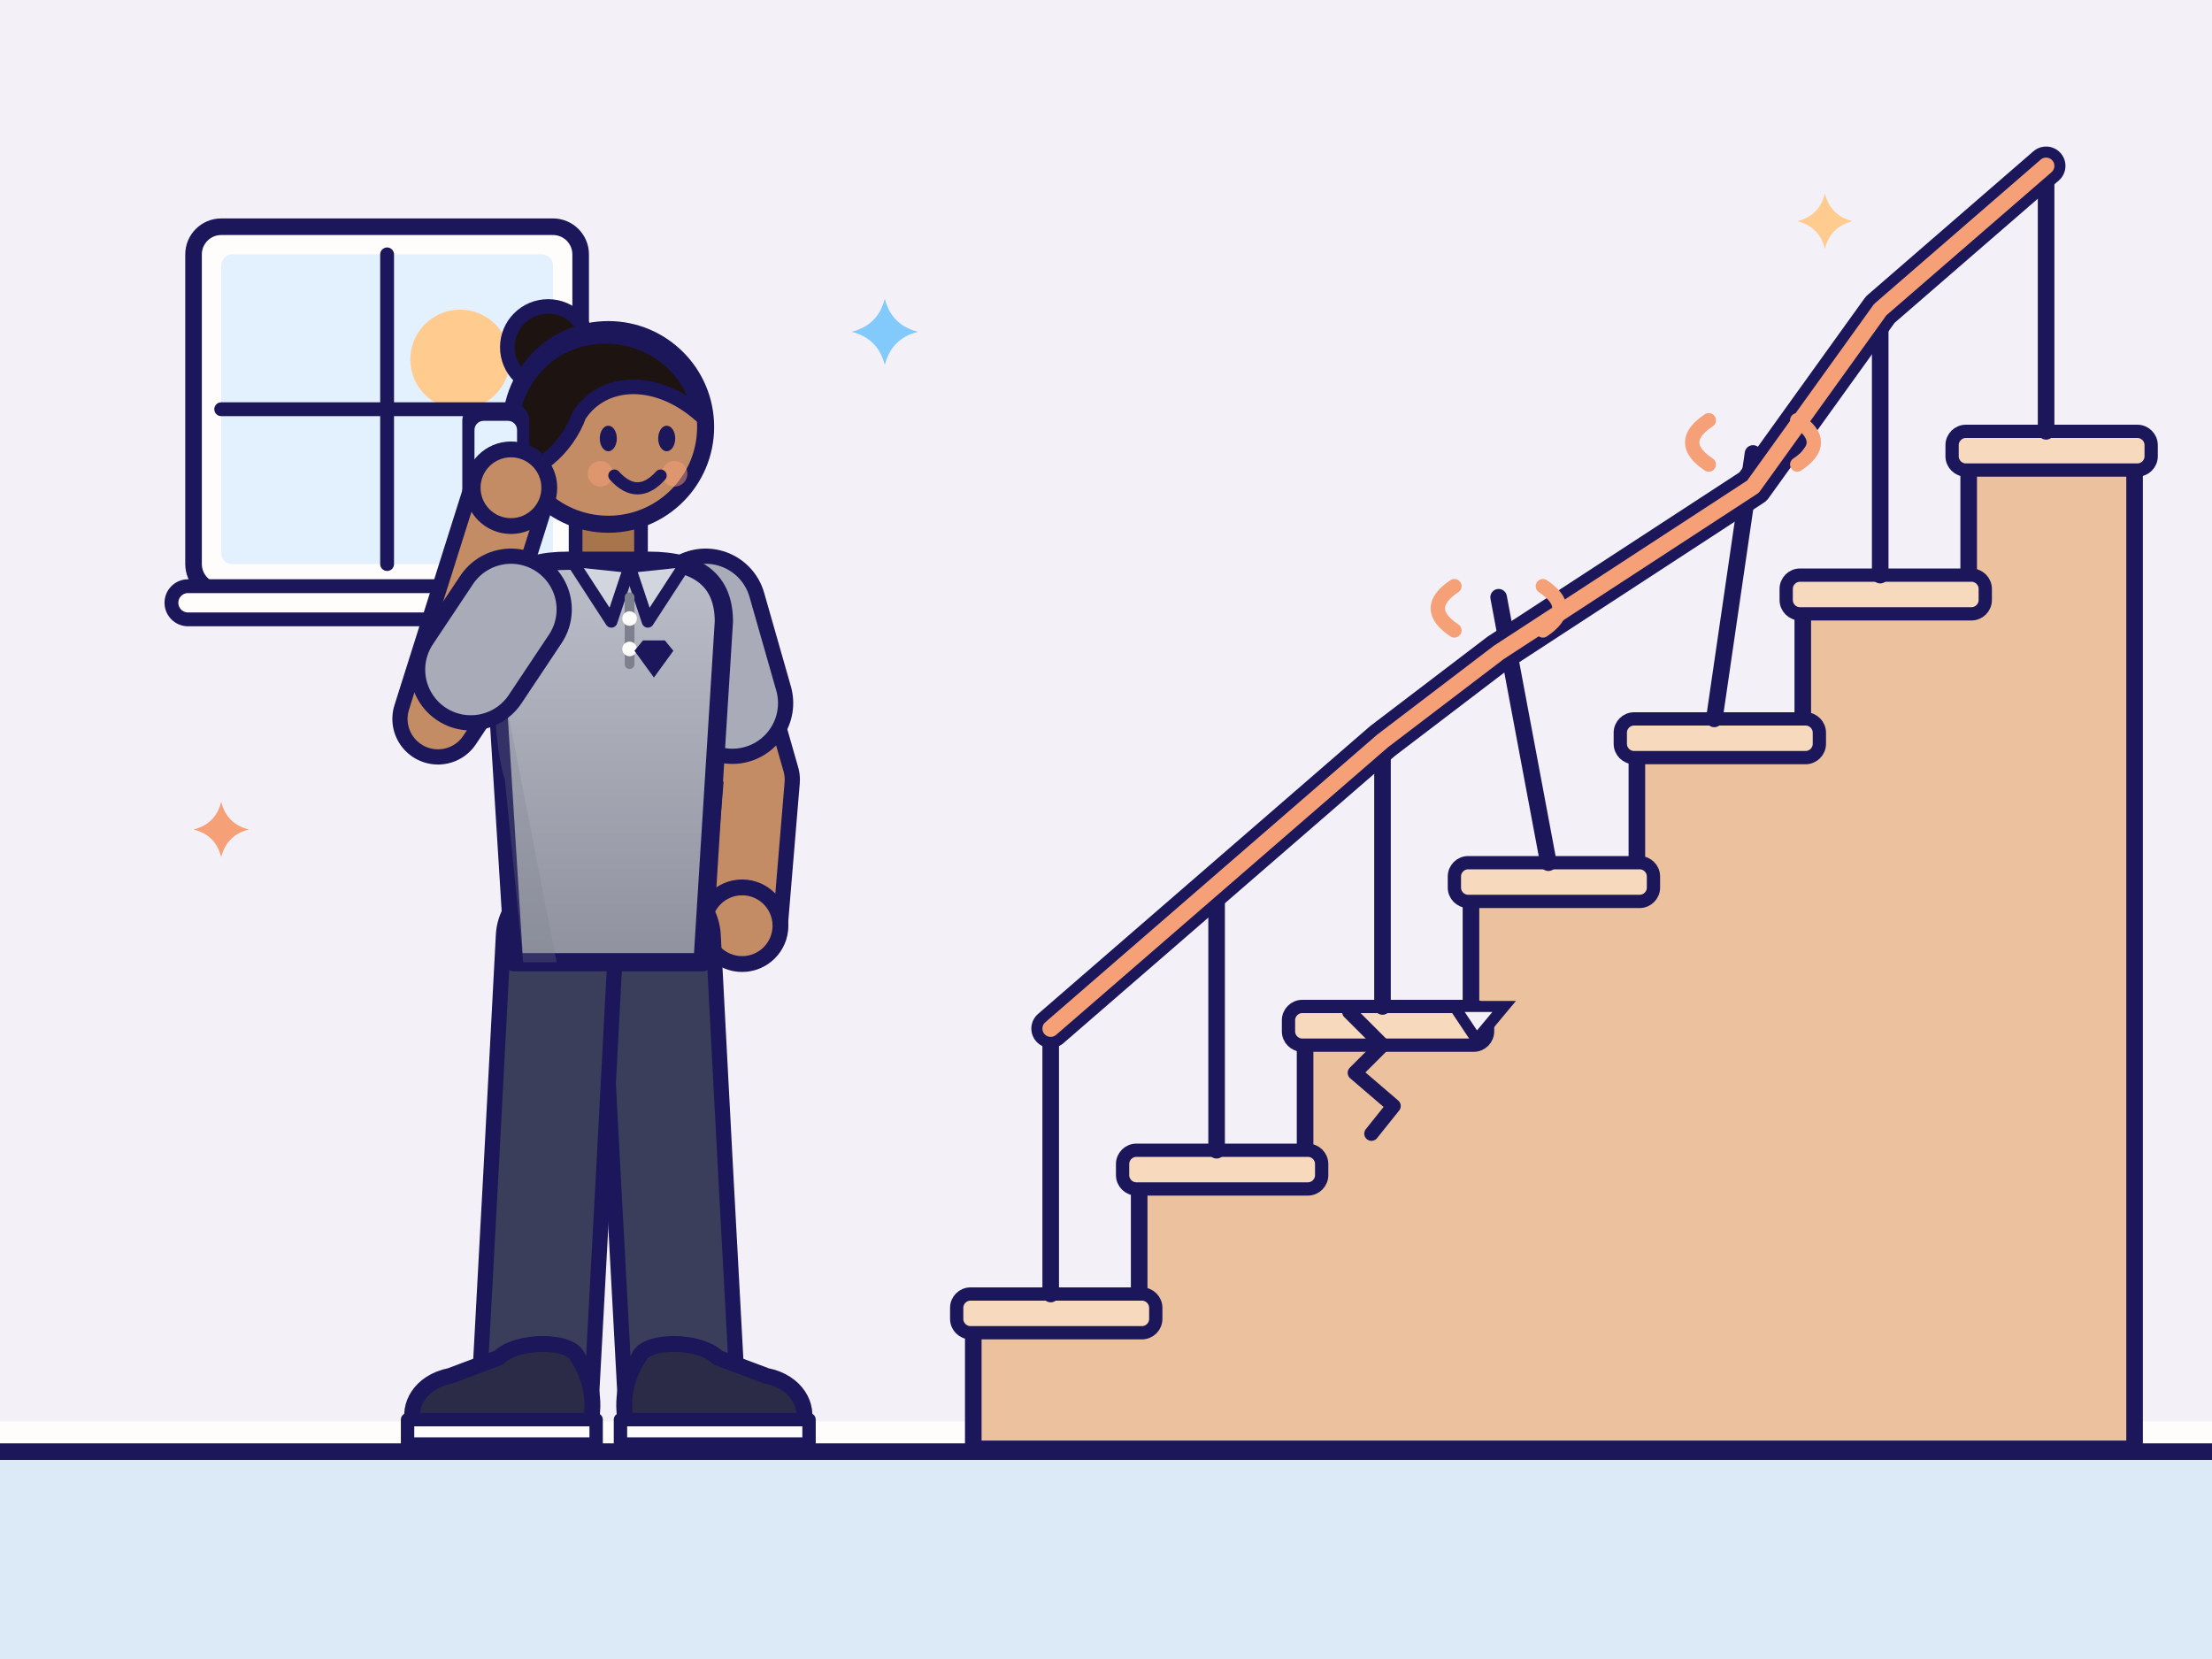
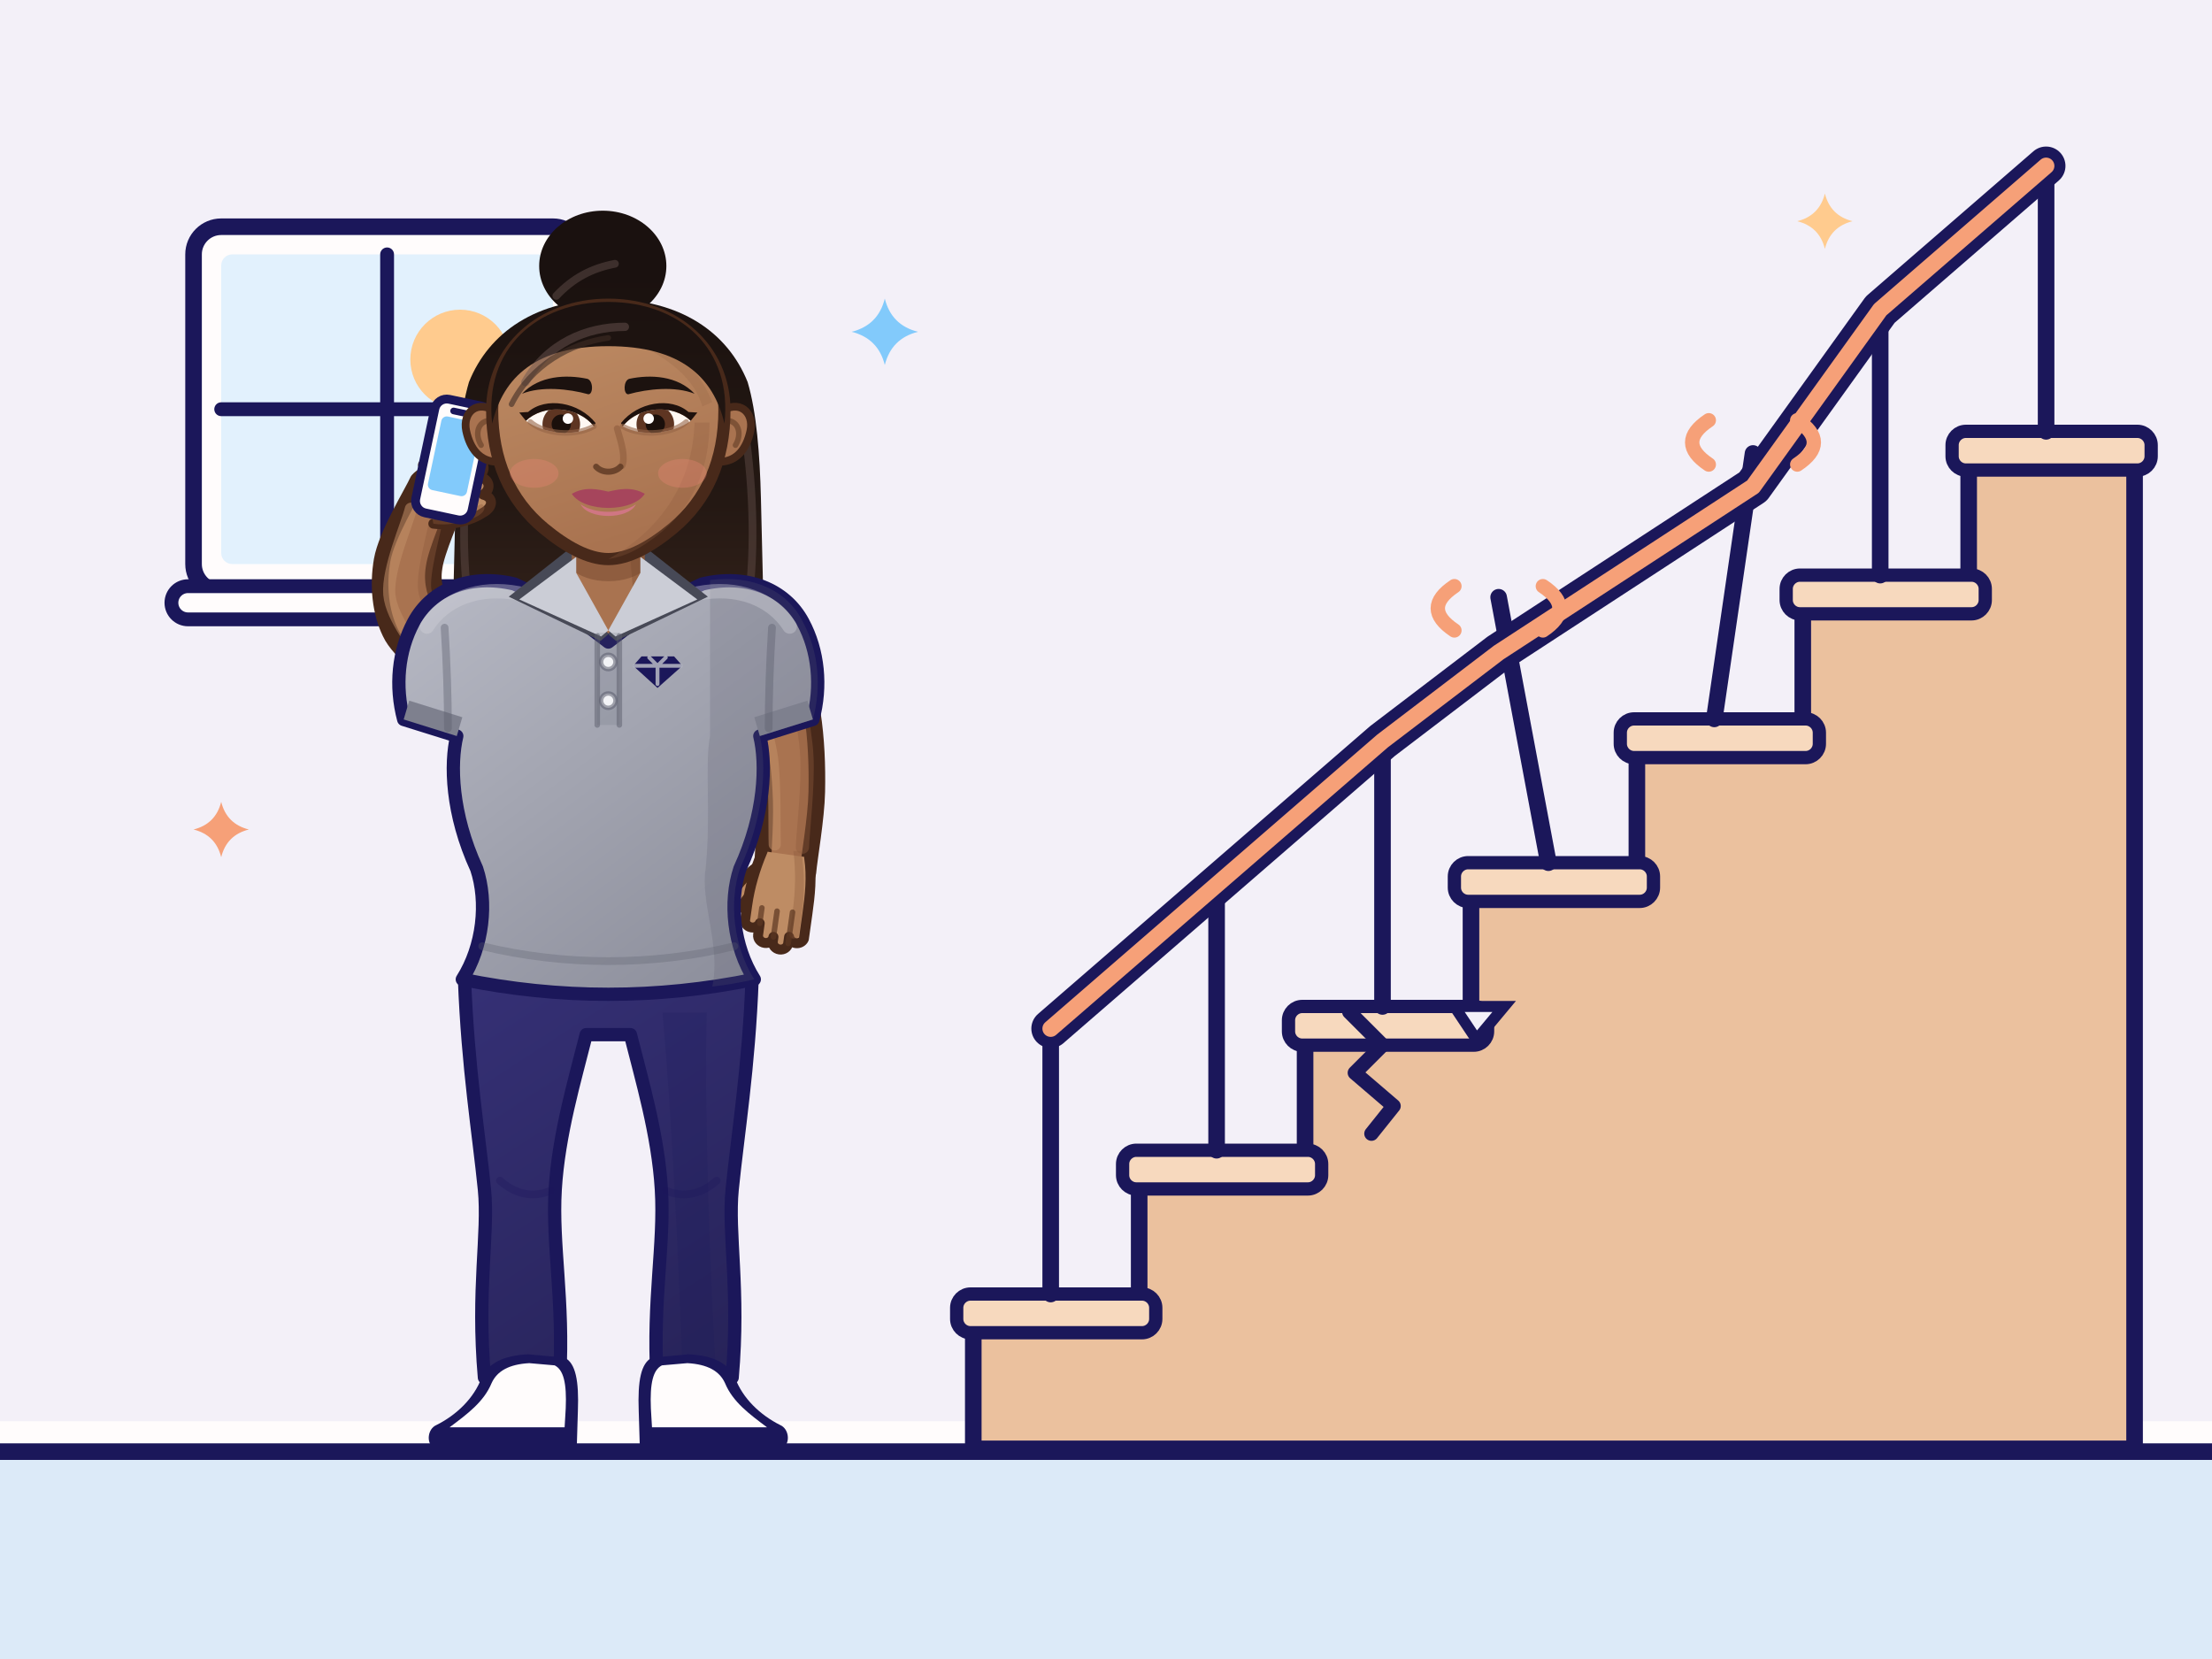
<svg xmlns="http://www.w3.org/2000/svg" width="400" height="300" viewBox="0 0 400 300">
  <defs>
-     <linearGradient id="sflUs_po" x1="0" y1="0" x2="0" y2="1">
-       <stop offset="0" stop-color="#BCBECA" />
-       <stop offset="1" stop-color="#8F919E" />
+     <linearGradient id="kh" gradientUnits="userSpaceOnUse" x1="0" y1="-212" x2="0" y2="-128">
+       <stop offset="0" stop-color="#1A110F" />
+       <stop offset=".5" stop-color="#241813" />
+       <stop offset=".8" stop-color="#35231B" />
+       <stop offset="1" stop-color="#5A3A29" />
    </linearGradient>
+     <linearGradient id="kq" gradientUnits="userSpaceOnUse" x1="-38" y1="-160" x2="20" y2="-82">
+       <stop offset="0" stop-color="#B9BBC6" />
+       <stop offset="1" stop-color="#8D8F9C" />
+     </linearGradient>
+     <linearGradient id="kr" gradientUnits="userSpaceOnUse" x1="-28" y1="-88" x2="24" y2="-8">
+       <stop offset="0" stop-color="#363177" />
+       <stop offset="1" stop-color="#262257" />
+     </linearGradient>
+     <linearGradient id="kj" x1="0" y1="0" x2=".3" y2="1">
+       <stop offset="0" stop-color="#C08E66" />
+       <stop offset="1" stop-color="#A97350" />
+     </linearGradient>
+     <clipPath id="ke">
+       <path d="M6.1 1C3.1-2.8-3.1-3-6.2 0C-3.1 2.3 2.5 3 6.1 1Z" />
+     </clipPath>
+     <g id="ky">
+       <path d="M6.1 1C3.1-2.8-3.1-3-6.2 0C-3.1 2.3 2.5 3 6.1 1Z" fill="#FFF8F3" />
+       <g clip-path="url(#ke)">
+         <circle cx=".2" cy=".6" r="3.4" fill="#5E3522" />
+         <circle cx=".2" cy=".6" r="1.75" fill="#1A0F0B" />
+       </g>
+       <circle cx="1.4" cy="-.4" r=".95" fill="#FFFCFC" />
+       <path d="M6.1 1C3.1-2.8-3.1-3-6.2 0L-7.4-1.5L-5.8-1.6C-2.6-4.4 3.4-3.4 6.4 .4Z" fill="#1E110D" />
+       <path d="M-5.4 .2C-3.1 2.3 2.5 3 6.1 1" fill="none" stroke="#946447" stroke-width="1" stroke-opacity=".6" stroke-linecap="round" />
+     </g>
+     <g id="ks" stroke="none">
+       <path d="M-9.8 .6L-10-6C-10.2-11.4-9.6-14.6-7.6-15.6L-1-16.2C3.4-16 6.2-14.6 7.4-12C8.8-8.2 12-5.2 15.6-3.4C17.2-2.7 17.4-.2 16.2 .6Z" fill="#1B175A" />
+       <path d="M-7.6-3L-7.8-6.4C-8-11-7.4-13.4-5.8-14.2L-1.2-14.6C2.4-14.4 4.6-13.2 5.6-11C7-7.6 10-5.4 13.2-3Z" fill="#FFFCFC" />
+     </g>
  </defs>
  <rect x="0" y="0" width="400" height="262" fill="#F3F0F8" />
  <rect x="0" y="262" width="400" height="38" fill="#DCEAF8" />
  <rect x="0" y="257" width="400" height="6" fill="#FFFCFC" />
  <path d="M0 262.5 L400 262.5" fill="none" stroke="#1B175A" stroke-width="3" stroke-linecap="round" stroke-linejoin="round" />
  <rect x="35" y="41" width="70" height="66" rx="5" fill="#FFFCFC" stroke="#1B175A" stroke-width="3" />
  <rect x="40" y="46" width="60" height="56" rx="2" fill="#E2F1FD" />
  <circle cx="83.2" cy="65" r="9" fill="#FFCB8E" />
  <path d="M70 46 L70 102" fill="none" stroke="#1B175A" stroke-width="2.5" stroke-linecap="round" stroke-linejoin="round" />
  <path d="M40 74 L100 74" fill="none" stroke="#1B175A" stroke-width="2.5" stroke-linecap="round" stroke-linejoin="round" />
  <rect x="31" y="106" width="78" height="6" rx="3" fill="#FFFCFC" stroke="#1B175A" stroke-width="2.5" />
  <path d="M176 262V236H206V210H236V184H266V158H296V132H326V106H356V80H386V262Z" fill="#EBC19E" stroke="#1B175A" stroke-width="3" stroke-linejoin="round" />
  <rect x="173" y="234" width="36" height="7" rx="2.5" fill="#F7D9BE" stroke="#1B175A" stroke-width="2.4" />
  <rect x="203" y="208" width="36" height="7" rx="2.5" fill="#F7D9BE" stroke="#1B175A" stroke-width="2.4" />
  <rect x="233" y="182" width="36" height="7" rx="2.5" fill="#F7D9BE" stroke="#1B175A" stroke-width="2.4" />
  <rect x="263" y="156" width="36" height="7" rx="2.5" fill="#F7D9BE" stroke="#1B175A" stroke-width="2.4" />
  <rect x="293" y="130" width="36" height="7" rx="2.5" fill="#F7D9BE" stroke="#1B175A" stroke-width="2.4" />
  <rect x="323" y="104" width="36" height="7" rx="2.5" fill="#F7D9BE" stroke="#1B175A" stroke-width="2.4" />
  <rect x="353" y="78" width="36" height="7" rx="2.5" fill="#F7D9BE" stroke="#1B175A" stroke-width="2.4" />
  <path d="M244 183l6 6-5 5 7 6-4 5" fill="none" stroke="#1B175A" stroke-width="2.6" stroke-linecap="round" stroke-linejoin="round" />
  <path d="M263 182h9l-5 6z" fill="#F3F0F8" stroke="#1B175A" stroke-width="2" />
  <path d="M190 234 L190 186" fill="none" stroke="#1B175A" stroke-width="3" stroke-linecap="round" stroke-linejoin="round" />
  <path d="M220 208 L220 160" fill="none" stroke="#1B175A" stroke-width="3" stroke-linecap="round" stroke-linejoin="round" />
  <path d="M250 182 L250 134" fill="none" stroke="#1B175A" stroke-width="3" stroke-linecap="round" stroke-linejoin="round" />
  <path d="M280 156 L271 108" fill="none" stroke="#1B175A" stroke-width="3" stroke-linecap="round" stroke-linejoin="round" />
  <path d="M310 130 L317 82" fill="none" stroke="#1B175A" stroke-width="3" stroke-linecap="round" stroke-linejoin="round" />
  <path d="M340 104 L340 56" fill="none" stroke="#1B175A" stroke-width="3" stroke-linecap="round" stroke-linejoin="round" />
  <path d="M370 78 L370 30" fill="none" stroke="#1B175A" stroke-width="3" stroke-linecap="round" stroke-linejoin="round" />
  <path d="M190 186 L220 160 L250 134 L271 118 L317 88 L340 56 L370 30" fill="none" stroke="#1B175A" stroke-width="7" stroke-linecap="round" stroke-linejoin="round" />
  <path d="M190 186 L220 160 L250 134 L271 118 L317 88 L340 56 L370 30" fill="none" stroke="#F6A078" stroke-width="3" stroke-linecap="round" stroke-linejoin="round" />
  <path d="M263 114q-6 -4 0 -8M279 114q6 -4 0 -8" fill="none" stroke="#F6A078" stroke-width="2.6" stroke-linecap="round" />
  <path d="M309 84q-6 -4 0 -8M325 84q6 -4 0 -8" fill="none" stroke="#F6A078" stroke-width="2.6" stroke-linecap="round" />
-   <g transform="translate(110 262) scale(1.1) translate(-110 -262)">
-     <path d="M126 124 L134 152 L132 176" fill="none" stroke="#1B175A" stroke-width="15" stroke-linecap="round" stroke-linejoin="round" />
-     <path d="M126 124 L134 152 L132 176" fill="none" stroke="#C48C64" stroke-width="10" stroke-linecap="round" stroke-linejoin="round" />
-     <path d="M126 124 L130.4 139.4" fill="none" stroke="#1B175A" stroke-width="20" stroke-linecap="round" stroke-linejoin="round" />
-     <path d="M126 124 L130.4 139.4" fill="none" stroke="#A9ABB8" stroke-width="15" stroke-linecap="round" stroke-linejoin="round" />
-     <circle cx="132" cy="176" r="6.3" fill="#C48C64" stroke="#1B175A" stroke-width="2.6" />
-     <path d="M118 178 L120 216 L122 253" fill="none" stroke="#1B175A" stroke-width="21" stroke-linecap="round" stroke-linejoin="round" />
-     <path d="M118 178 L120 216 L122 253" fill="none" stroke="#3B3E5A" stroke-width="16" stroke-linecap="round" stroke-linejoin="round" />
-     <g transform="translate(122 254) scale(1 1) rotate(0)">
-       <path d="M-7 -7C-6 -10 3 -10 6 -7L14 -4C19 -3 21 1 20 4L-9 4C-10 0 -9 -4 -7 -7Z" fill="#2B2A47" stroke="#1B175A" stroke-width="2.6" stroke-linejoin="round" />
-       <path d="M-10 3.2H21V7.2H-10Z" fill="#FFFCFC" stroke="#1B175A" stroke-width="2.2" stroke-linejoin="round" />
+   <g transform="translate(110 261.1) scale(1)" stroke-linejoin="round" stroke-linecap="round">
+     <g stroke="none">
+       <g>
+         <ellipse cx="-1" cy="-213" rx="11.5" ry="10" fill="url(#kh)" />
+         <path d="M-9.4 -207.6C-6.4 -210.8-3 -212.6 1.2 -213.4" fill="none" stroke="#6A5550" stroke-width="1.4" stroke-opacity=".45" />
+         <path d="M0 -207C-13 -207-21.6 -201-25.2 -192C-26.8 -186.6-27.4 -179-27.6 -171C-27.8 -163-28 -155-28.2 -146C-18.6 -150.2-9.4 -151.8 0 -151.8C9.4 -151.8 18.6 -150.2 28.2 -146C28 -155 27.8 -163 27.6 -171C27.4 -179 26.8 -186.6 25.2 -192C21.6 -201 13 -207 0 -207Z" fill="url(#kh)" />
+         <path d="M-24.6 -184C-26.4 -172-26.6 -160-25 -150M24.6 -184C26.4 -172 26.6 -160 25 -150" fill="none" stroke="#6A5550" stroke-width="1.4" stroke-opacity=".42" stroke-linecap="round" />
+       </g>
    </g>
-     <path d="M102 178 L100 216 L98 253" fill="none" stroke="#1B175A" stroke-width="21" stroke-linecap="round" stroke-linejoin="round" />
-     <path d="M102 178 L100 216 L98 253" fill="none" stroke="#3B3E5A" stroke-width="16" stroke-linecap="round" stroke-linejoin="round" />
-     <g transform="translate(98 254) scale(-1 1) rotate(0)">
-       <path d="M-7 -7C-6 -10 3 -10 6 -7L14 -4C19 -3 21 1 20 4L-9 4C-10 0 -9 -4 -7 -7Z" fill="#2B2A47" stroke="#1B175A" stroke-width="2.6" stroke-linejoin="round" />
-       <path d="M-10 3.2H21V7.2H-10Z" fill="#FFFCFC" stroke="#1B175A" stroke-width="2.2" stroke-linejoin="round" />
+     <g stroke="#1B175A">
+       <path d="M-26 -84C-25.4 -68-23.4 -56-22.4 -46C-21.6 -38-23.8 -28-22.4 -12H-8.8C-8 -26-10.2 -36-9.6 -46C-9 -56-6 -66-4 -74H4C6 -66 9 -56 9.6 -46C10.2 -36 8 -26 8.8 -12H22.4C23.8 -28 21.6 -38 22.4 -46C23.4 -56 25.4 -68 26 -84Z" fill="url(#kr)" stroke-width="2.4" />
+       <path d="M9.8 -78C11.4 -60 12.6 -36 13.4 -13.5H19.4C18.2 -36 17.4 -60 17.8 -78Z" fill="#1B175A" fill-opacity=".18" stroke="none" />
+       <path d="M-19.6 -47.6C-16.4 -44.8-13.2 -44.6-10.4 -45.8M19.6 -47.6C16.4 -44.8 13.2 -44.6 10.4 -45.8" fill="none" stroke="#1B175A" stroke-width="1.4" stroke-opacity=".3" stroke-linecap="round" />
+       <use href="#ks" transform="translate(-15.5)scale(-1 1)" />
+       <use href="#ks" transform="translate(15.5)" />
    </g>
-   </g>
-   <g transform="translate(110 262) scale(1.1) translate(-110 -262)">
-     <path d="M110 116 L110 102.8" fill="none" stroke="#1B175A" stroke-width="13" stroke-linecap="round" stroke-linejoin="round" />
-     <path d="M110 116 L110 102.8" fill="none" stroke="#A8744C" stroke-width="8.5" stroke-linecap="round" stroke-linejoin="round" />
-     <path d="M103.3 116Q91 116 91 126L94.5 182L125.5 182L129 126Q129 116 116.7 116Z" fill="url(#sflUs_po)" stroke="#1B175A" stroke-width="3" stroke-linejoin="round" />
-     <path d="M91 128Q91 146 93 152L96 182L101.5 182Z" fill="#7E808E" fill-opacity=".25" />
-     <path d="M104 116 L113.5 117 L110.5 126Z" fill="#D3D5DE" stroke="#1B175A" stroke-width="2" stroke-linejoin="round" />
-     <path d="M123 116 L113.5 117 L116.5 126Z" fill="#D3D5DE" stroke="#1B175A" stroke-width="2" stroke-linejoin="round" />
-     <path d="M113.5 122 L113.5 133" fill="none" stroke="#7E808E" stroke-width="1.6" stroke-linecap="round" stroke-linejoin="round" />
-     <circle cx="113.5" cy="125.5" r="1.2" fill="#FFFCFC" />
-     <circle cx="113.5" cy="130.5" r="1.2" fill="#FFFCFC" />
-     <path d="M114.3 130.8L115.7 129.1L119.3 129.1L120.7 130.8L117.5 135.2Z" fill="#1B175A" stroke-linejoin="round" />
-     <circle cx="100.1" cy="80.9" r="6.7" fill="#1D1412" stroke="#1B175A" stroke-width="2.4" />
-     <circle cx="110" cy="94" r="16" fill="#C48C64" stroke="#1B175A" stroke-width="2.8" />
-     <path d="M125.2 92.1C121.5 73.2 91.1 74 93.7 100.7C97.5 102.8 103.3 97.5 105.2 92.1C109.2 86 118 85.7 125.2 92.1Z" fill="#1D1412" stroke="#1B175A" stroke-width="2.4" stroke-linejoin="round" />
-     <ellipse cx="110" cy="95.9" rx="1.4" ry="2.1" fill="#1B175A" />
-     <ellipse cx="119.6" cy="95.9" rx="1.4" ry="2.1" fill="#1B175A" />
-     <circle cx="108.7" cy="101.7" r="2.1" fill="#F6A078" fill-opacity=".5" />
-     <circle cx="120.9" cy="101.7" r="2.1" fill="#F6A078" fill-opacity=".5" />
-     <path d="M111 102Q114.8 106.2 118.6 102" fill="none" stroke="#1B175A" stroke-width="2" stroke-linecap="round" />
-   </g>
-   <g transform="translate(110 262) scale(1.1) translate(-110 -262)">
-     <rect x="86" y="90" width="11" height="20" rx="3" fill="#1B175A" />
-     <rect x="88" y="93" width="7" height="13" rx="1.5" fill="#E2F1FD" />
-   </g>
-   <g transform="translate(110 262) scale(1.1) translate(-110 -262)">
-     <path d="M94 124 L82 142 L94 104" fill="none" stroke="#1B175A" stroke-width="15" stroke-linecap="round" stroke-linejoin="round" />
-     <path d="M94 124 L82 142 L94 104" fill="none" stroke="#C48C64" stroke-width="10" stroke-linecap="round" stroke-linejoin="round" />
-     <path d="M94 124 L87.4 133.9" fill="none" stroke="#1B175A" stroke-width="20" stroke-linecap="round" stroke-linejoin="round" />
-     <path d="M94 124 L87.4 133.9" fill="none" stroke="#A9ABB8" stroke-width="15" stroke-linecap="round" stroke-linejoin="round" />
-     <circle cx="94" cy="104" r="6.3" fill="#C48C64" stroke="#1B175A" stroke-width="2.6" />
+     <g fill="none">
+       <path d="M33.2-145.4C33.8-143.2 36.1-136.7 36.9-132.1C37.6-127.5 37.8-122.7 37.7-117.9C37.6-113.1 36.3-105.8 36.1-103.4A4.1 4.1 0 0 1 27.9-104.6C28-106.8 28.5-113.6 28.2-117.9C28-122.1 27.4-126.3 26.5-130.1C25.6-133.9 23.4-138.9 22.8-140.6A5.8 5.8 0 0 1 33.2-145.4Z" fill="#A97350" stroke="#48291A" stroke-width="3" />
+       <path d="M26.1-137.7C26.7-135.4 28.9-128.8 29.6-124C30.2-119.1 30-111 30.1-108.4" fill="none" stroke="#C08E66" stroke-width="2.2" stroke-opacity=".55" />
+       <path d="M33.3-140.2C33.7-137.6 35.6-129.9 35.9-124.5C36.2-119.1 35.2-110.7 35.1-107.9" fill="none" stroke="#8E5C3D" stroke-width="2.4" stroke-opacity=".4" />
+     </g>
+     <g transform="translate(32 -104) rotate(8)">
+       <g stroke="#48291A" stroke-width="1.8">
+         <path d="M-4.1 -.5C-6.3 1.2-8.1 3.7-9 6.2C-9.7 8.1-7.7 9.2-6.8 7.7C-6.1 6.2-5.4 5.2-4.5 4.5Z" fill="#BE8C64" />
+         <path d="M-4.5 -2.6C-5.4 .8-5.9 4.1-5.9 7.5L-5.9 10.4A1.4 1.3 0 0 0-3.2 10.4L-3.2 12.5A1.4 1.3 0 0 0-.4 12.5L-.4 13.3A1.4 1.3 0 0 0 2.4 13.3L2.4 12.1A1.4 1.3 0 0 0 5.1 12.1L5.1 7.5C5.1 4.1 5 .8 4 -2.6" fill="#BE8C64" />
+         <path d="M2.4 -3.6C3.6 .2 4.1 4 4.1 7.5L4.1 11.8C3.4 12.6 2.4 12.4 2.4 11.6L2.4 7.5C2.4 4 2 .2 1 -3.4Z" fill="#8E5C3D" fill-opacity=".38" stroke="none" />
+         <path d="M-3.2 10.4V7.6M-.4 12.5V7.8M2.4 13.3V7.6" fill="none" stroke="#5C3722" stroke-width="1" stroke-opacity=".7" stroke-linecap="round" />
+       </g>
+     </g>
+     <g transform="scale(-1 1)">
+       <g fill="none">
+         <path d="M25.7-148.3C26.4-148.8 29.1-149.9 30.1-151.6C31.1-153.3 32-155.5 31.5-158.5C31.1-161.5 28.2-167.9 27.6-169.8A4.1 4.1 0 0 1 34.4-174.2C35.5-171.8 40.1-164.4 40.9-159.8C41.7-155.2 41.2-150.4 39.4-146.7C37.7-143 31.9-139.2 30.3-137.7A5.8 5.8 0 0 1 25.7-148.3Z" fill="#A97350" stroke="#48291A" stroke-width="3" />
+         <path d="M28.8-147.7C29.5-148.8 32.8-151.3 33.2-154.5C33.6-157.6 31.5-164.8 31.2-166.8" fill="none" stroke="#8E5C3D" stroke-width="2.4" stroke-opacity=".4" />
+         <path d="M33.3-141.6C34.4-143.6 39.2-149.1 39.6-153.6C40-158.2 36.3-166.5 35.7-169.1" fill="none" stroke="#C08E66" stroke-width="2.2" stroke-opacity=".55" />
+       </g>
+       <g transform="translate(31 -172) rotate(100)">
+         <g stroke="#48291A" stroke-width="1.8">
+           <path d="M-5.4 -1.6C-6.6 1.6-6.4 5.4-5 7.6C-4.2 9.6-2.2 9.6-1.6 7.8C-1 9.8 1 10 1.8 8.2C2.6 10 4.4 9.6 5 7.6C6 5.4 6.4 1.6 5.4 -1.6" fill="#BE8C64" />
+           <path d="M-5 2.6C-7.8 2.4-8.8 5.4-7.2 7.2C-6 8.4-4.2 7.8-4 6.2Z" fill="#BE8C64" />
+           <path d="M3.2 -1.6C4.2 1.6 4.2 5.2 3.4 7.6C4.2 8.6 5.2 7.6 5.6 6C6.2 3.6 6.2 .6 5.4 -1.6Z" fill="#8E5C3D" fill-opacity=".38" stroke="none" />
+           <path d="M-5.2 3C-2.2 5 2.6 5 5.4 3" fill="none" stroke="#5C3722" stroke-width="1.1" stroke-opacity=".7" />
+         </g>
+       </g>
+       <g transform="translate(28 -178) rotate(-12)">
+         <g>
+           <g stroke="#1B175A" stroke-width="1.6">
+             <rect x="-5.2" y="-10.5" width="10.4" height="21" rx="2.2" fill="#FFFCFC" />
+             <rect x="-3.6" y="-7.4" width="7.2" height="13.6" rx="1" fill="#82CAFB" stroke="none" />
+             <path d="M-1.8 -8.6H1.8" fill="none" stroke-width="1.2" stroke-linecap="round" />
+           </g>
+         </g>
+       </g>
+     </g>
+     <path d="M-6.2 -171C-6.8 -158-7.6 -150-8.4 -145H8.4C7.6 -150 6.8 -158 6.2 -171Z" fill="#A97350" />
+     <path d="M3.4 -170C4 -158 4.8 -150 5.6 -145H8.4C7.6 -150 6.8 -158 6.2 -171Z" fill="#77492E" fill-opacity=".35" />
+     <path d="M-6.4 -163.8C-4.2 -157.6 4.2 -157.6 6.4 -163.8L6.8 -158.4C4 -155.2-4 -155.2-6.8 -158.4Z" fill="#77492E" fill-opacity=".5" />
+     <g>
+       <path d="M0 -145L8.5 -151.5L17 -155.5C25 -157.4 32 -154.6 35.2 -148.6C38 -143.4 38.6 -137 37 -131L27.4 -128C28.6 -123 28.4 -114 23.8 -104C21.8 -98 22.6 -90 26.4 -84C8.8 -80.4-8.8 -80.4-26.4 -84C-22.6 -90-21.8 -98-23.8 -104C-28.4 -114-28.6 -123-27.4 -128L-37 -131C-38.6 -137-38 -143.4-35.2 -148.6C-32 -154.6-25 -157.4-17 -155.5L-8.5 -151.5Z" fill="url(#kq)" stroke="#1B175A" stroke-width="2.4" />
+       <path d="M18.4 -156.2C26 -157.2 32.4 -154.4 35.2 -148.6C38 -143.4 38.6 -137 37 -131L27.4 -128C28.6 -123 28.4 -114 23.8 -104C21.8 -98 22.6 -90 26.4 -84C23.8 -83.4 21.4 -83 18.8 -82.7C20.4 -90 16.6 -98 17.6 -104C18.6 -114 17.4 -123 18.4 -128Z" fill="#5C5E6D" fill-opacity=".22" />
+       <path d="M37 -131L27.4 -128L26.4 -131.4L36 -134.4ZM-37 -131L-27.4 -128L-26.4 -131.4L-36 -134.4Z" fill="#7E808E" />
+       <path d="M-16.2 -153.8C-23.4 -155.2-29.6 -152.8-32.8 -147.8M16.2 -153.8C23.4 -155.2 29.6 -152.8 32.8 -147.8" fill="none" stroke="#D2D4DC" stroke-width="2.6" stroke-opacity=".38" stroke-linecap="round" />
+       <path d="M29.6 -147.6C29.2 -141 29 -135.2 29 -129.4M-29.6 -147.6C-29.2 -141-29 -135.2-29 -129.4" fill="none" stroke="#5C5E6D" stroke-width="1.4" stroke-opacity=".4" stroke-linecap="round" />
+       <path d="M-22.8 -90C-8 -86.4 8 -86.4 22.8 -90" fill="none" stroke="#5C5E6D" stroke-width="1.4" stroke-opacity=".3" />
+       <g fill="#474956">
+         <path d="M-6.6 -162.2L-18 -153.2L-1.4 -145.2L0 -146.4L-6.6 -158.6Z" />
+         <path d="M6.6 -162.2L18 -153.2L1.4 -145.2L0 -146.4L6.6 -158.6Z" />
+       </g>
+       <g fill="#CBCDD6">
+         <path d="M-5.8 -160.4L-16.1 -152.7L-1.3 -146L0 -147.1L-5.8 -157.5Z" />
+         <path d="M5.8 -160.4L16.1 -152.7L1.3 -146L0 -147.1L5.8 -157.5Z" />
+       </g>
+       <path d="M-2 -146.7H2V-130H-2Z" fill="#5C5E6D" fill-opacity=".16" />
+       <path d="M-2 -146.1V-130M2 -146.1V-130" fill="none" stroke="#5C5E6D" stroke-width="1" stroke-opacity=".5" />
+       <g fill="#F2F3F6" stroke="#5C5E6D" stroke-width=".8" stroke-opacity=".55">
+         <circle cx="0" cy="-141.4" r="1.3" />
+         <circle cx="0" cy="-134.4" r="1.3" />
+       </g>
+       <path d="M6 -142.4H11.9L13.4 -140.7L8.9 -136.7L4.5 -140.7Z" fill="#1B175A" />
+       <path d="M4.8 -140.7H13.1M7.4 -142.2L8.9 -140.7L10.4 -142.2M8.9 -140.4V-137.4" fill="none" stroke="#B9BBC6" stroke-width=".7" stroke-opacity=".85" />
+     </g>
+     <g>
+       <g fill="#A97350" stroke="#48291A" stroke-width="1.4">
+         <path d="M-20.1 -186.5C-23.7 -189.1-26.4 -186.5-25.7 -183.2C-25 -179.9-23.2 -177.6-20.1 -177.6Z" />
+         <path d="M20.1 -186.5C23.7 -189.1 26.4 -186.5 25.7 -183.2C25 -179.9 23.2 -177.6 20.1 -177.6Z" />
+       </g>
+       <path d="M-21.9 -185C-23.7 -184.6-24.1 -182.4-23 -180.6M21.9 -185C23.7 -184.6 24.1 -182.4 23 -180.6" fill="none" stroke="#5C3722" stroke-width="1" stroke-opacity=".55" />
+       <path d="M0 -206C12.1 -206 21 -197.9 21 -186.9C21 -178 17.9 -170.7 11.6 -165.5C7.6 -162.2 3.6 -160 0 -160C-3.6 -160-7.6 -162.2-11.6 -165.5C-17.9 -170.7-21 -178-21 -186.9C-21 -197.9-12.1 -206 0 -206Z" fill="url(#kj)" stroke="#48291A" stroke-width="2.2" />
+       <path d="M18.3 -184.7C18.3 -175.1 14.3 -167.8 7.1 -163C4.9 -161.5 2.7 -160.4 0 -160C8 -164.4 15.2 -172.4 15.6 -184.7Z" fill="#8E5C3D" fill-opacity=".28" />
+       <path d="M-2.7 -203.8C7.2 -202.3 15.2 -197.2 18.8 -188.4L17 -187.6C15.2 -194.2 7.2 -199-2.7 -201.9Z" fill="#77492E" fill-opacity=".14" />
+       <g fill="#F0877A" fill-opacity=".3">
+         <ellipse cx="-13.4" cy="-175.5" rx="4.4" ry="2.6" />
+         <ellipse cx="13.4" cy="-175.5" rx="4.4" ry="2.6" />
+       </g>
+     </g>
+     <g>
+       <path d="M-3.6 -189.8C-7.2 -190.8-12.1 -191.3-15.6 -189.9C-12.5 -193.2-7.6 -193.4-3.8 -192.6C-2.7 -192.3-2.7 -189.8-3.6 -189.8Z" fill="#1C120F" />
+       <path d="M3.6 -189.8C7.2 -190.8 12.1 -191.3 15.6 -189.9C12.5 -193.2 7.6 -193.4 3.8 -192.6C2.7 -192.3 2.7 -189.8 3.6 -189.8Z" fill="#1C120F" />
+       <use href="#ky" transform="translate(-8.7 -185)" />
+       <use href="#ky" transform="translate(8.7 -185) scale(-1 1)" />
+       <path d="M1.6 -183.6C2.5 -180.6 3.1 -178.4 2.5 -176.9" fill="none" stroke="#8E5C3D" stroke-width="1.2" stroke-opacity=".6" />
+       <path d="M-2.2 -176.7C-1.1 -175.5 1.1 -175.5 2.2 -176.7" fill="none" stroke="#5C3722" stroke-width="1.1" stroke-opacity=".8" />
+     </g>
+     <g>
+       <path d="M-6.6 -171.8C-4.2 -173.2-1.8 -172.6 0 -172.2C1.8 -172.6 4.2 -173.2 6.6 -171.8C4.4 -168.4-4.4 -168.4-6.6 -171.8Z" fill="#A6455C" />
+       <path d="M-5 -169.9C-2.4 -168.1 2.4 -168.1 5 -169.9C3.6 -167.1-3.6 -167.1-5 -169.9Z" fill="#D07683" />
+     </g>
+     <g>
+       <path d="M-21 -184.5C-22.5 -198-13 -206.5 0 -206.5C13 -206.5 22.5 -198 21 -184.5C19 -193 13 -198.5 0 -198.5C-13 -198.5-19 -193-21 -184.5Z" fill="url(#kh)" />
+       <path d="M-15 -192C-11 -199-4 -202 3 -202" fill="none" stroke="#6A5550" stroke-width="1.5" stroke-opacity=".5" />
+       <path d="M-17.5 -188C-14 -195-7 -199 0 -200" fill="none" stroke="#3E2C25" stroke-width="1" stroke-opacity=".6" />
+     </g>
  </g>
  <path d="M160 54Q161.2 58.8 166 60Q161.2 61.2 160 66Q158.8 61.2 154 60Q158.8 58.8 160 54Z" fill="#82CAFB" />
  <path d="M40 145Q41 149 45 150Q41 151 40 155Q39 151 35 150Q39 149 40 145Z" fill="#F6A078" />
  <path d="M330 35Q331 39 335 40Q331 41 330 45Q329 41 325 40Q329 39 330 35Z" fill="#FFCB8E" />
</svg>
